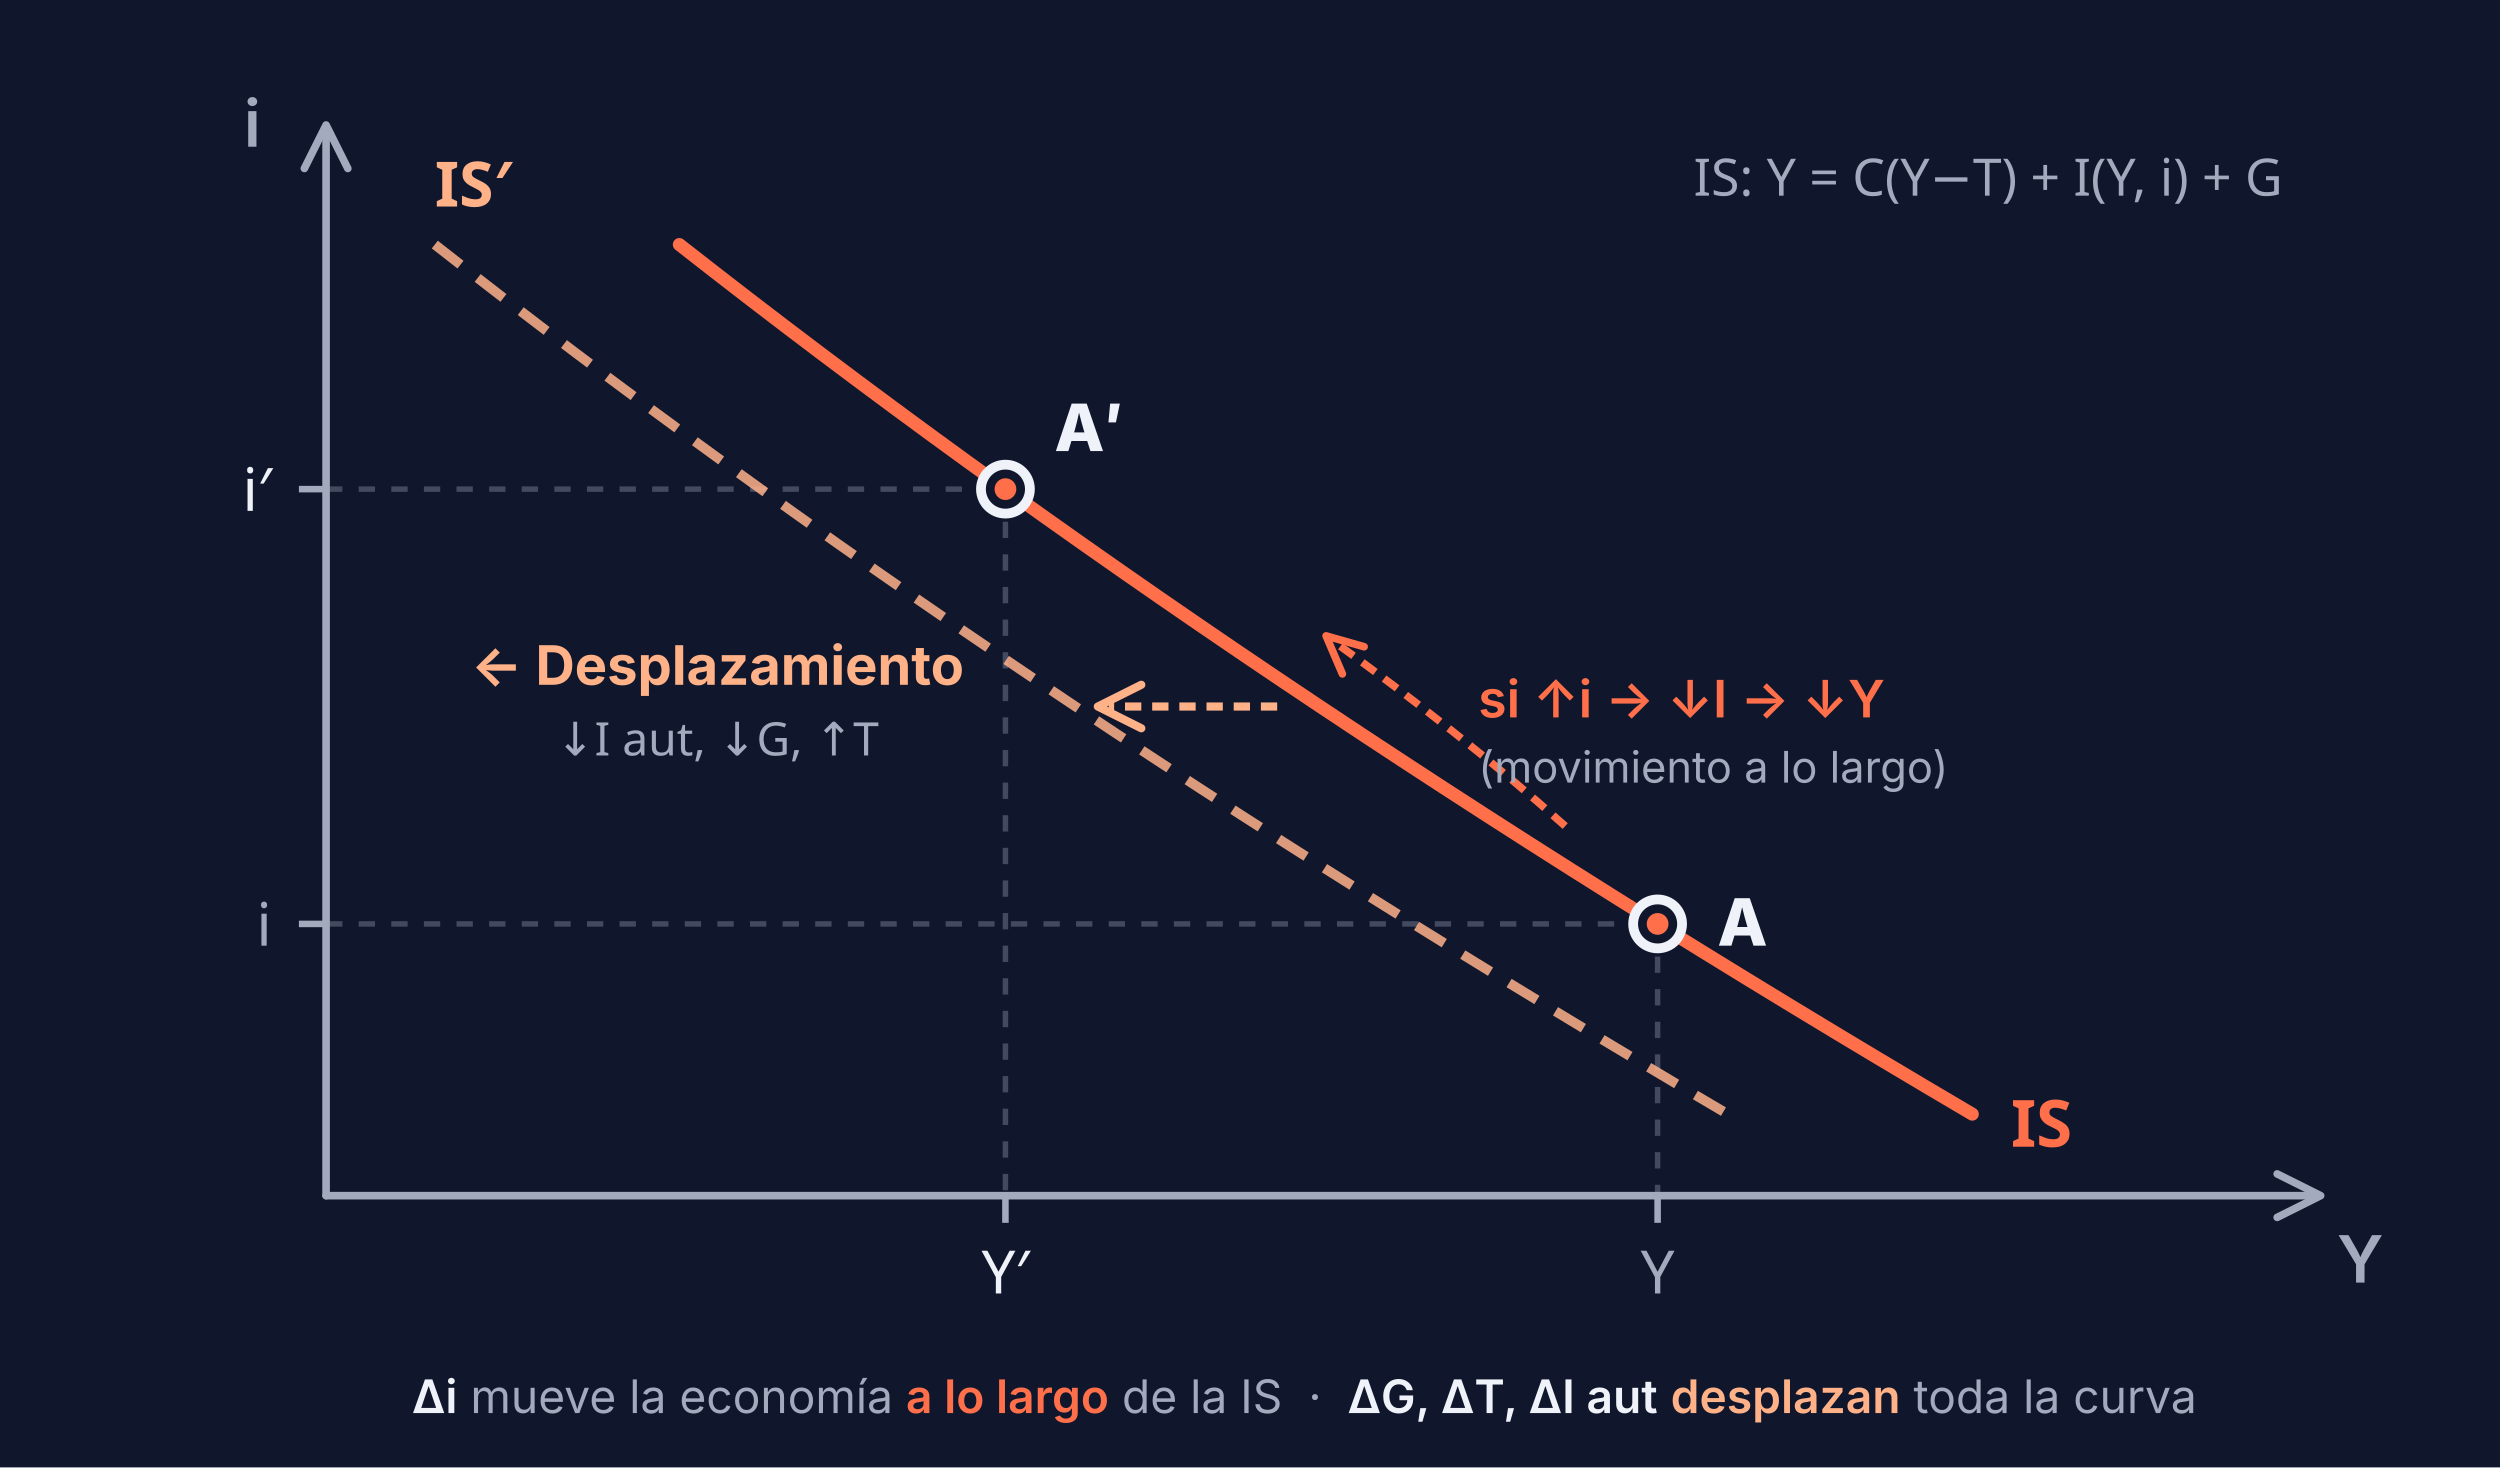
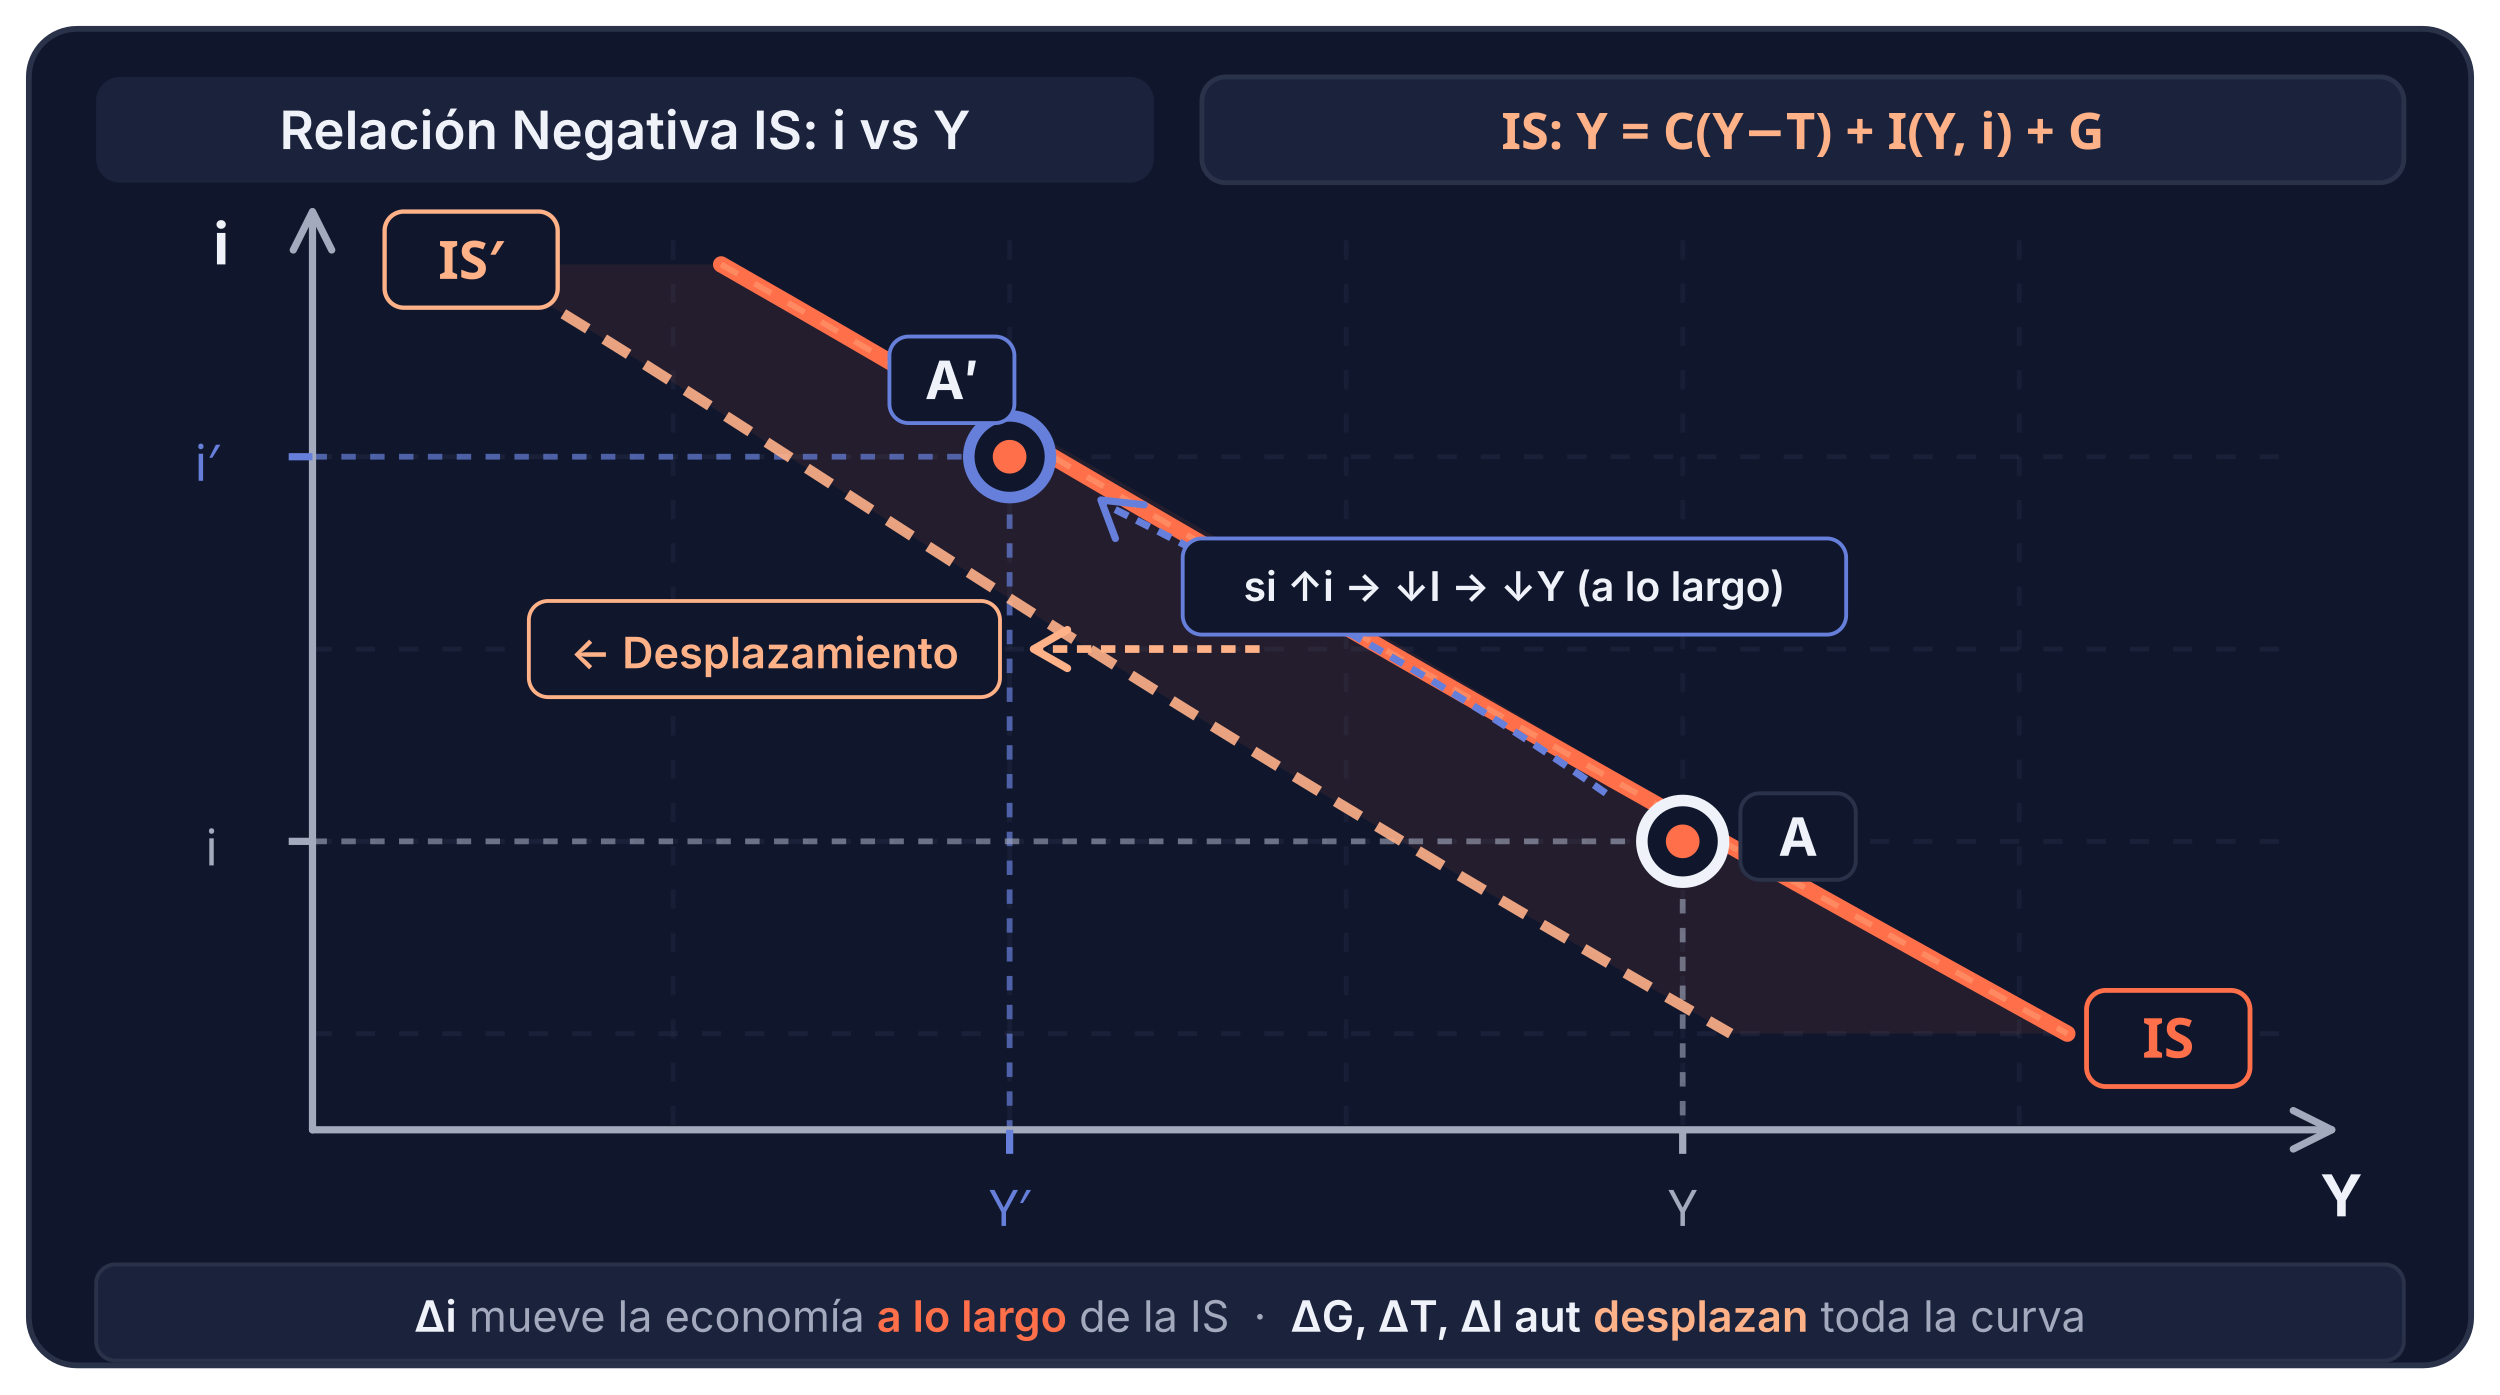
- <svg xmlns="http://www.w3.org/2000/svg" viewBox="0 0 460 270" role="img" aria-labelledby="fig-is-title fig-is-desc">
-   <rect width="100%" height="100%" fill="#10172D" />
-   <line x1="60" y1="90" x2="185" y2="90" stroke="#A3AABE" stroke-width="1" stroke-dasharray="3 3" opacity=".35" />
-   <line x1="185" y1="90" x2="185" y2="220" stroke="#A3AABE" stroke-width="1" stroke-dasharray="3 3" opacity=".35" />
-   <line x1="60" y1="170" x2="305" y2="170" stroke="#A3AABE" stroke-width="1" stroke-dasharray="3 3" opacity=".35" />
-   <line x1="305" y1="170" x2="305" y2="220" stroke="#A3AABE" stroke-width="1" stroke-dasharray="3 3" opacity=".35" />
-   <line x1="60" y1="25" x2="60" y2="220" stroke="#A3AABE" stroke-width="1.4" stroke-linecap="round" />
-   <line x1="60" y1="220" x2="425" y2="220" stroke="#A3AABE" stroke-width="1.4" stroke-linecap="round" />
-   <path d="M56 31L60 23L64 31" fill="none" stroke="#A3AABE" stroke-width="1.4" stroke-linecap="round" stroke-linejoin="round" />
-   <path d="M419 216L427 220L419 224" fill="none" stroke="#A3AABE" stroke-width="1.4" stroke-linecap="round" stroke-linejoin="round" />
-   <line x1="55" y1="90" x2="60" y2="90" stroke="#A3AABE" stroke-width="1.2" />
-   <line x1="55" y1="170" x2="60" y2="170" stroke="#A3AABE" stroke-width="1.2" />
-   <line x1="185" y1="220" x2="185" y2="225" stroke="#A3AABE" stroke-width="1.2" />
-   <line x1="305" y1="220" x2="305" y2="225" stroke="#A3AABE" stroke-width="1.2" />
-   <text x="48" y="27" text-anchor="end" font-family="Inter" font-weight="600" font-size="12" fill="#A3AABE">i</text>
-   <text x="430" y="236" font-family="Inter" font-weight="600" font-size="12" fill="#A3AABE">Y</text>
-   <text x="50" y="94" text-anchor="end" font-family="JetBrains Mono" font-size="11" fill="#EFF2F9">i′</text>
-   <text x="50" y="174" text-anchor="end" font-family="JetBrains Mono" font-size="11" fill="#A3AABE">i</text>
-   <text x="185" y="238" text-anchor="middle" font-family="JetBrains Mono" font-size="11" fill="#EFF2F9">Y′</text>
-   <text x="305" y="238" text-anchor="middle" font-family="JetBrains Mono" font-size="11" fill="#A3AABE">Y</text>
-   <path d="M80 45 Q181.9 125, 317.9 205" fill="none" stroke="#FFB188" stroke-width="1.8" stroke-dasharray="6 4" opacity=".85" />
-   <text x="80" y="38" font-family="JetBrains Mono" font-weight="700" font-size="11.5" fill="#FFB188">IS′</text>
-   <path d="M125 45 Q226.9 125, 362.9 205" fill="none" stroke="#FF6F4A" stroke-width="2.4" stroke-linecap="round" />
-   <text x="370" y="211" font-family="JetBrains Mono" font-weight="700" font-size="12" fill="#FF6F4A">IS</text>
-   <text x="420" y="36" text-anchor="end" font-family="JetBrains Mono" font-size="9.5" fill="#A3AABE">IS: Y = C(Y−T) + I(Y, i) + G</text>
-   <circle cx="185" cy="90" r="4.5" fill="#10172D" stroke="#EFF2F9" stroke-width="1.8" />
-   <circle cx="185" cy="90" r="2" fill="#FF6F4A" />
-   <text x="194" y="83" font-family="Inter" font-weight="800" font-size="12" fill="#EFF2F9">A′</text>
-   <circle cx="305" cy="170" r="4.5" fill="#10172D" stroke="#EFF2F9" stroke-width="1.8" />
-   <circle cx="305" cy="170" r="2" fill="#FF6F4A" />
-   <text x="316" y="174" font-family="Inter" font-weight="800" font-size="12" fill="#EFF2F9">A</text>
-   <path d="M288 152 Q269 135, 244 117" fill="none" stroke="#FF6F4A" stroke-width="1.4" stroke-dasharray="3 2" />
-   <path d="M251 119L244 117L247 124" fill="none" stroke="#FF6F4A" stroke-width="1.4" stroke-linecap="round" stroke-linejoin="round" />
-   <text x="272" y="132" font-family="Inter" font-size="9.5" fill="#FF6F4A" font-weight="600">si ↑i → ↓I → ↓Y</text>
-   <text x="272" y="144" font-family="Inter" font-size="8" fill="#A3AABE">(movimiento a lo largo)</text>
-   <line x1="235" y1="130" x2="204" y2="130" stroke="#FFB188" stroke-width="1.5" stroke-dasharray="3 2" />
-   <path d="M210 126L202 130L210 134" fill="none" stroke="#FFB188" stroke-width="1.5" stroke-linecap="round" stroke-linejoin="round" />
-   <text x="132" y="126" text-anchor="middle" font-family="Inter" font-weight="700" font-size="10" fill="#FFB188">← Desplazamiento</text>
-   <text x="132" y="139" text-anchor="middle" font-family="JetBrains Mono" font-size="8.5" fill="#A3AABE">↓I aut, ↓G, ↑T</text>
-   <text x="240" y="260" text-anchor="middle" font-family="Inter" font-size="8.5" fill="#A3AABE">
+ <svg xmlns="http://www.w3.org/2000/svg" viewBox="0 0 520 290" role="img" aria-labelledby="fig-is-title fig-is-desc">
+   <rect x="6" y="6" width="508" height="278" rx="10" fill="#10172D" stroke="#2A324A" stroke-width="1.2" />
+   <rect x="20" y="16" width="220" height="22" rx="5" fill="#1B223C" />
+   <text x="130" y="31" text-anchor="middle" font-family="Inter" font-weight="600" font-size="11" fill="#EFF2F9">Relación Negativa IS: i vs Y</text>
+   <rect x="250" y="16" width="250" height="22" rx="5" fill="#1B223C" stroke="#2A324A" stroke-width="1" />
+   <text x="375" y="31" text-anchor="middle" font-family="JetBrains Mono" font-weight="600" font-size="10.5" fill="#FFB188">IS: Y = C(Y−T) + I(Y, i) + G</text>
+   <path d="M65 95H475M65 135H475M65 175H475M65 215H475" fill="none" stroke="#2A324A" stroke-width="1" stroke-dasharray="4 5" opacity=".35" />
+   <path d="M140 50V235M210 50V235M280 50V235M350 50V235M420 50V235" fill="none" stroke="#2A324A" stroke-width="1" stroke-dasharray="4 5" opacity=".25" />
+   <path d="M 100 55 C 160 90, 220 135, 360 215 L 430 215 C 290 135, 220 90, 150 55 Z" fill="#FF6F4A" fill-opacity="0.08" />
+   <line x1="65" y1="95" x2="210" y2="95" stroke="#667FDA" stroke-width="1.2" stroke-dasharray="3 3" opacity=".7" />
+   <line x1="210" y1="95" x2="210" y2="235" stroke="#667FDA" stroke-width="1.2" stroke-dasharray="3 3" opacity=".7" />
+   <line x1="65" y1="175" x2="350" y2="175" stroke="#A3AABE" stroke-width="1.2" stroke-dasharray="3 3" opacity=".6" />
+   <line x1="350" y1="175" x2="350" y2="235" stroke="#A3AABE" stroke-width="1.2" stroke-dasharray="3 3" opacity=".6" />
+   <line x1="65" y1="46" x2="65" y2="235" stroke="#A3AABE" stroke-width="1.5" stroke-linecap="round" />
+   <line x1="65" y1="235" x2="485" y2="235" stroke="#A3AABE" stroke-width="1.5" stroke-linecap="round" />
+   <path d="M61 52L65 44L69 52" fill="none" stroke="#A3AABE" stroke-width="1.5" stroke-linecap="round" stroke-linejoin="round" />
+   <path d="M477 231L485 235L477 239" fill="none" stroke="#A3AABE" stroke-width="1.5" stroke-linecap="round" stroke-linejoin="round" />
+   <line x1="60" y1="95" x2="65" y2="95" stroke="#667FDA" stroke-width="1.5" />
+   <line x1="60" y1="175" x2="65" y2="175" stroke="#A3AABE" stroke-width="1.5" />
+   <line x1="210" y1="235" x2="210" y2="240" stroke="#667FDA" stroke-width="1.5" />
+   <line x1="350" y1="235" x2="350" y2="240" stroke="#A3AABE" stroke-width="1.5" />
+   <rect x="34" y="42" width="24" height="18" rx="4" fill="#10172D" />
+   <text x="46" y="55" text-anchor="middle" font-family="Inter" font-weight="700" font-size="12" fill="#EFF2F9">i</text>
+   <rect x="475" y="240" width="24" height="18" rx="4" fill="#10172D" />
+   <text x="487" y="253" text-anchor="middle" font-family="Inter" font-weight="700" font-size="12" fill="#EFF2F9">Y</text>
+   <rect x="26" y="87" width="34" height="17" rx="3" fill="#10172D" />
+   <text x="43" y="100" text-anchor="middle" font-family="JetBrains Mono" font-size="10.5" fill="#667FDA">i′</text>
+   <rect x="28" y="167" width="32" height="17" rx="3" fill="#10172D" />
+   <text x="44" y="180" text-anchor="middle" font-family="JetBrains Mono" font-size="10.5" fill="#A3AABE">i</text>
+   <rect x="195" y="242" width="30" height="17" rx="3" fill="#10172D" />
+   <text x="210" y="255" text-anchor="middle" font-family="JetBrains Mono" font-size="10.5" fill="#667FDA">Y′</text>
+   <rect x="335" y="242" width="30" height="17" rx="3" fill="#10172D" />
+   <text x="350" y="255" text-anchor="middle" font-family="JetBrains Mono" font-size="10.5" fill="#A3AABE">Y</text>
+   <path d="M 100 55 C 160 90, 220 135, 360 215" fill="none" stroke="#FFB188" stroke-width="2.2" stroke-dasharray="6 4" opacity=".9" />
+   <rect x="80" y="44" width="36" height="20" rx="4" fill="#10172D" stroke="#FFB188" stroke-width="0.9" />
+   <text x="98" y="58" text-anchor="middle" font-family="JetBrains Mono" font-weight="700" font-size="11" fill="#FFB188">IS′</text>
+   <path d="M 150 55 C 220 95, 285 135, 430 215" fill="none" stroke="#FF6F4A" stroke-width="3.4" stroke-linecap="round" />
+   <path d="M 150 55 C 220 95, 285 135, 430 215" fill="none" stroke="#FFB188" stroke-width="1.2" stroke-dasharray="4 4" opacity=".4" />
+   <rect x="434" y="206" width="34" height="20" rx="4" fill="#10172D" stroke="#FF6F4A" stroke-width="1" />
+   <text x="451" y="220" text-anchor="middle" font-family="JetBrains Mono" font-weight="700" font-size="11.5" fill="#FF6F4A">IS</text>
+   <line x1="262" y1="135" x2="216" y2="135" stroke="#FFB188" stroke-width="1.6" stroke-dasharray="3 2" />
+   <path d="M222 131L215 135L222 139" fill="none" stroke="#FFB188" stroke-width="1.6" stroke-linecap="round" stroke-linejoin="round" />
+   <rect x="110" y="125" width="98" height="20" rx="4" fill="#10172D" stroke="#FFB188" stroke-width="0.8" />
+   <text x="159" y="139" text-anchor="middle" font-family="Inter" font-weight="600" font-size="9" fill="#FFB188">← Desplazamiento</text>
+   <path d="M 334 165 C 310 148, 280 130, 230 105" fill="none" stroke="#667FDA" stroke-width="1.5" stroke-dasharray="3 2" />
+   <path d="M 238 105 L 229 104 L 232 112" fill="none" stroke="#667FDA" stroke-width="1.5" stroke-linecap="round" stroke-linejoin="round" />
+   <rect x="246" y="112" width="138" height="20" rx="4" fill="#10172D" stroke="#667FDA" stroke-width="0.8" />
+   <text x="315" y="125" text-anchor="middle" font-family="Inter" font-weight="600" font-size="8.5" fill="#EFF2F9">si ↑i → ↓I → ↓Y (a lo largo)</text>
+   <circle cx="210" cy="95" r="8.5" fill="#10172D" stroke="#667FDA" stroke-width="2.4" />
+   <circle cx="210" cy="95" r="3.5" fill="#FF6F4A" />
+   <rect x="185" y="70" width="26" height="18" rx="4" fill="#10172D" stroke="#667FDA" stroke-width="0.8" />
+   <text x="198" y="83" text-anchor="middle" font-family="Inter" font-weight="700" font-size="11" fill="#EFF2F9">A′</text>
+   <circle cx="350" cy="175" r="8.5" fill="#10172D" stroke="#EFF2F9" stroke-width="2.4" />
+   <circle cx="350" cy="175" r="3.5" fill="#FF6F4A" />
+   <rect x="362" y="165" width="24" height="18" rx="4" fill="#10172D" stroke="#2A324A" stroke-width="0.8" />
+   <text x="374" y="178" text-anchor="middle" font-family="Inter" font-weight="700" font-size="11" fill="#EFF2F9">A</text>
+   <rect x="20" y="263" width="480" height="20" rx="4" fill="#1B223C" stroke="#2A324A" stroke-width="0.8" />
+   <text x="260" y="277" text-anchor="middle" font-family="Inter" font-size="9" fill="#A3AABE">
    <tspan fill="#EFF2F9" font-weight="600">Δi</tspan> mueve la economía <tspan fill="#FF6F4A" font-weight="600">a lo largo</tspan> de la IS  ·  <tspan fill="#EFF2F9" font-weight="600">ΔG, ΔT, ΔI aut</tspan>
    <tspan fill="#FFB188" font-weight="600">desplazan</tspan> toda la curva</text>
</svg>
